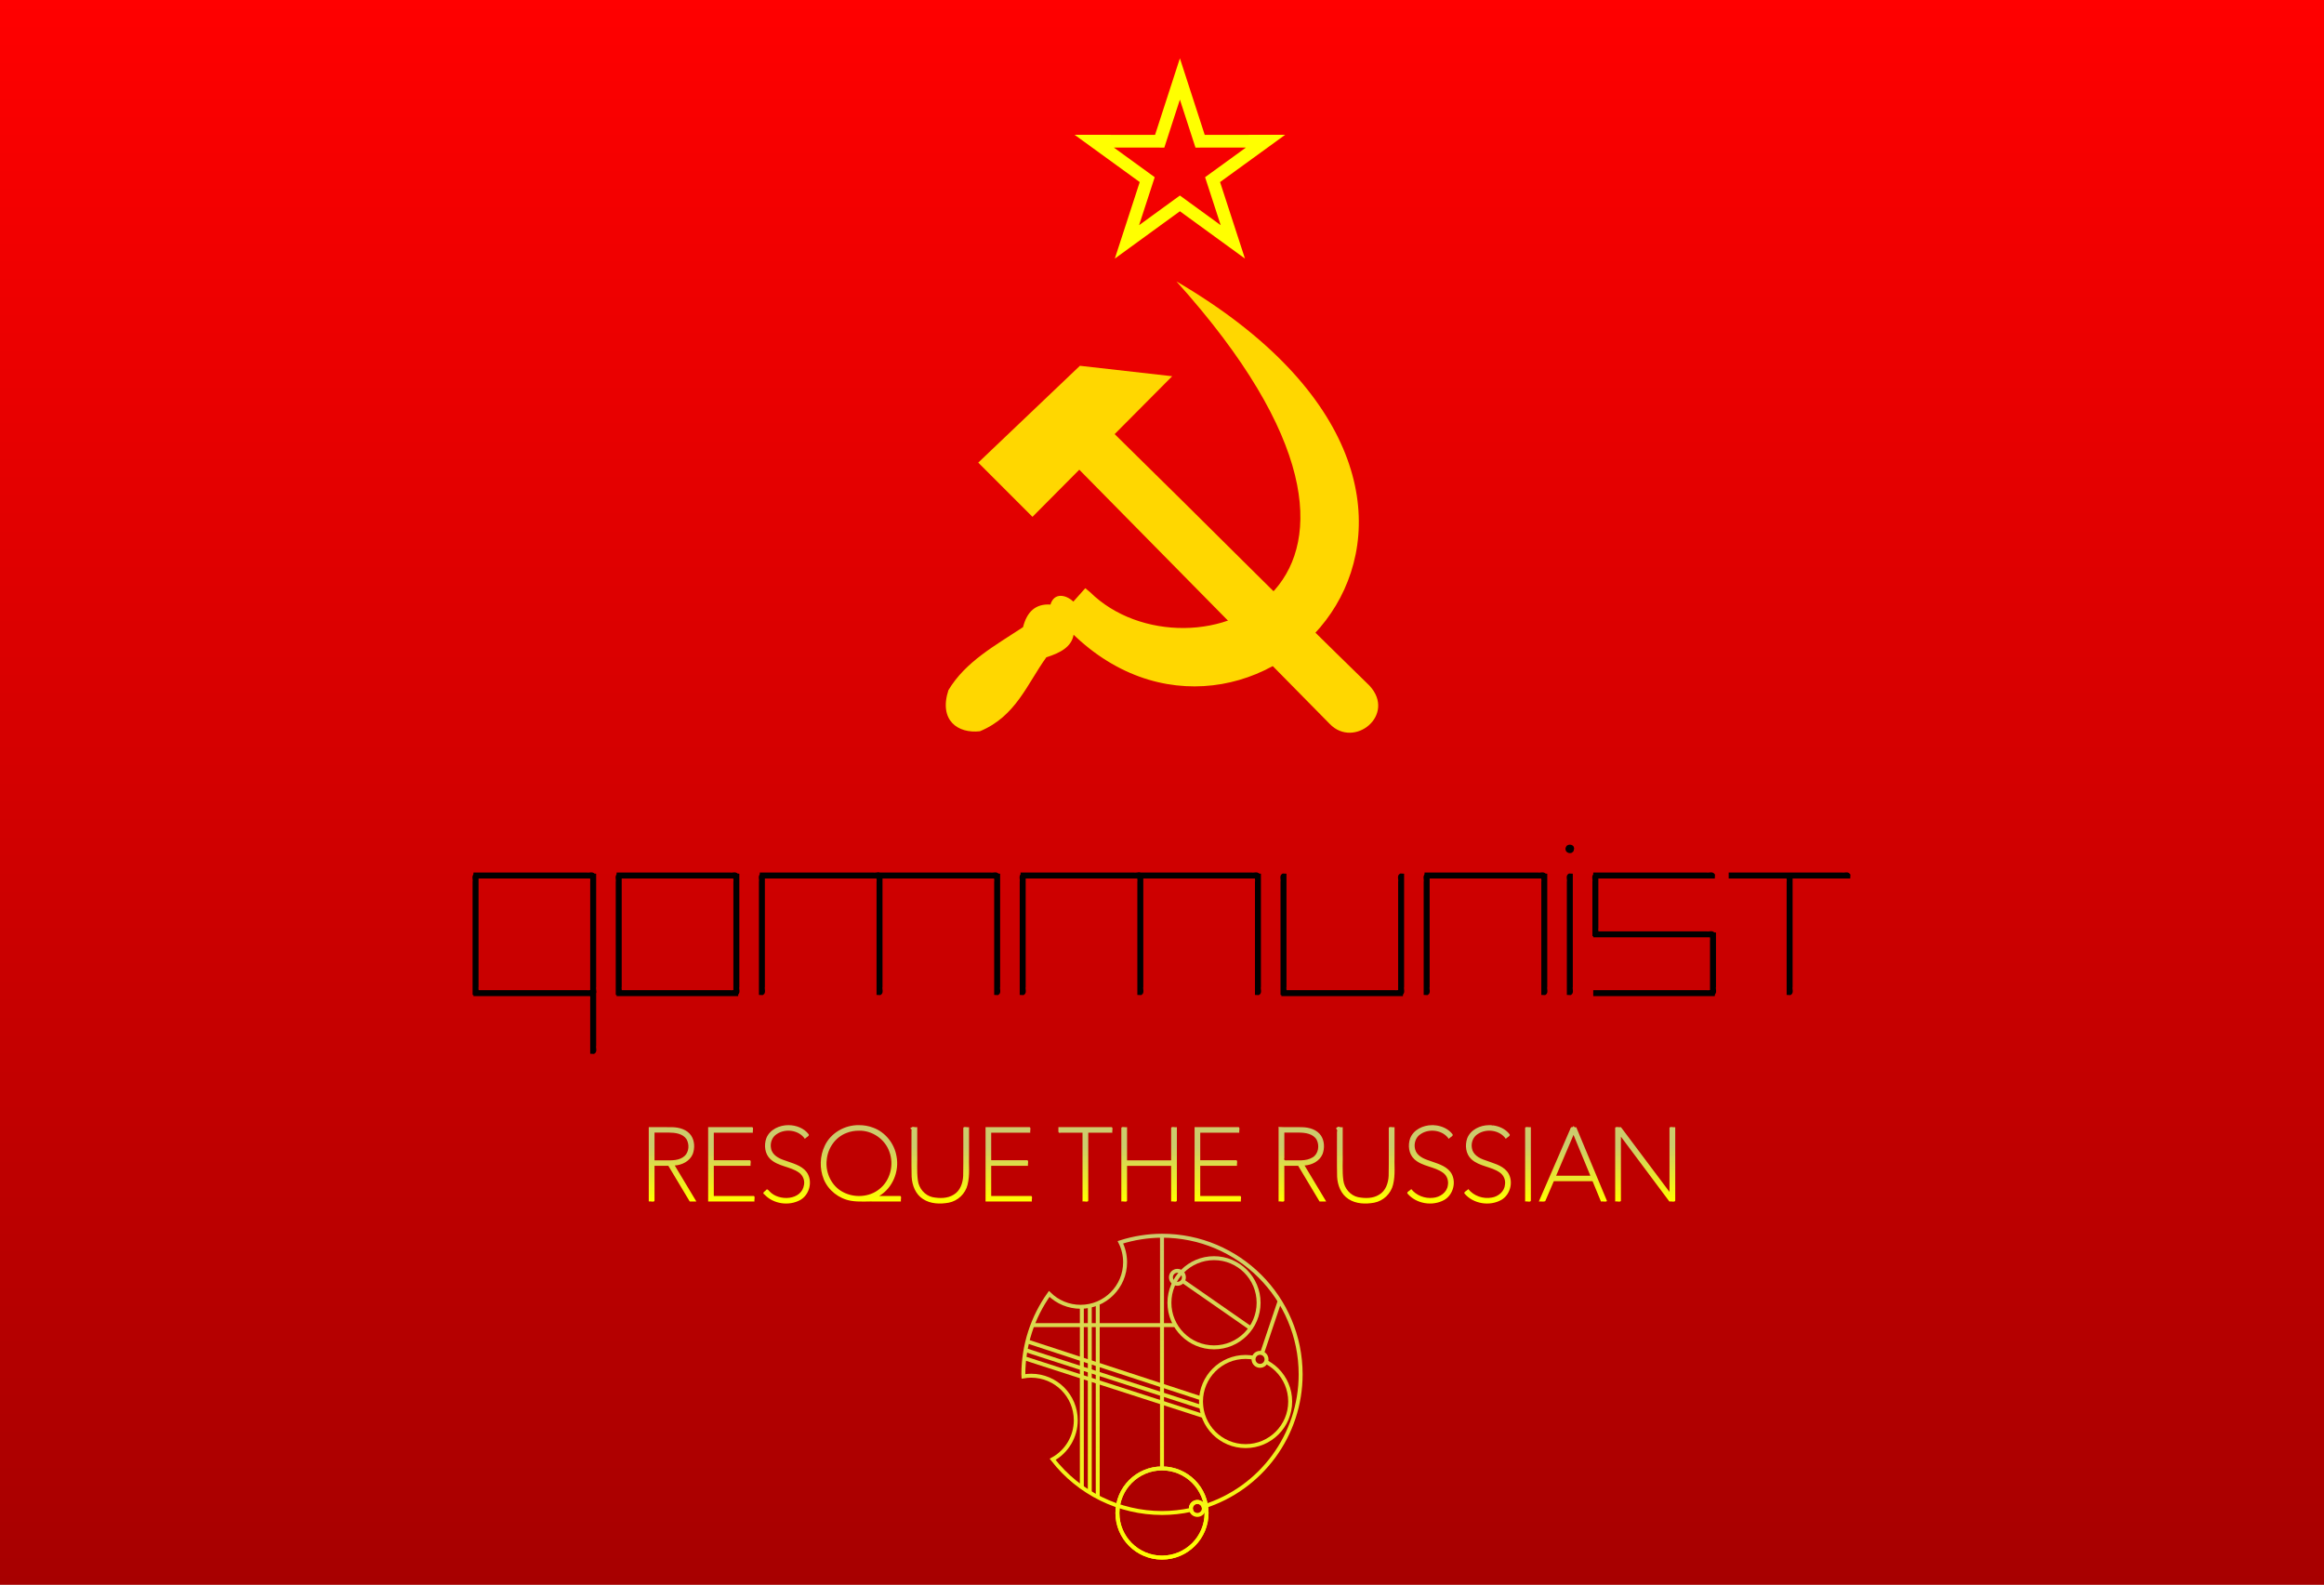
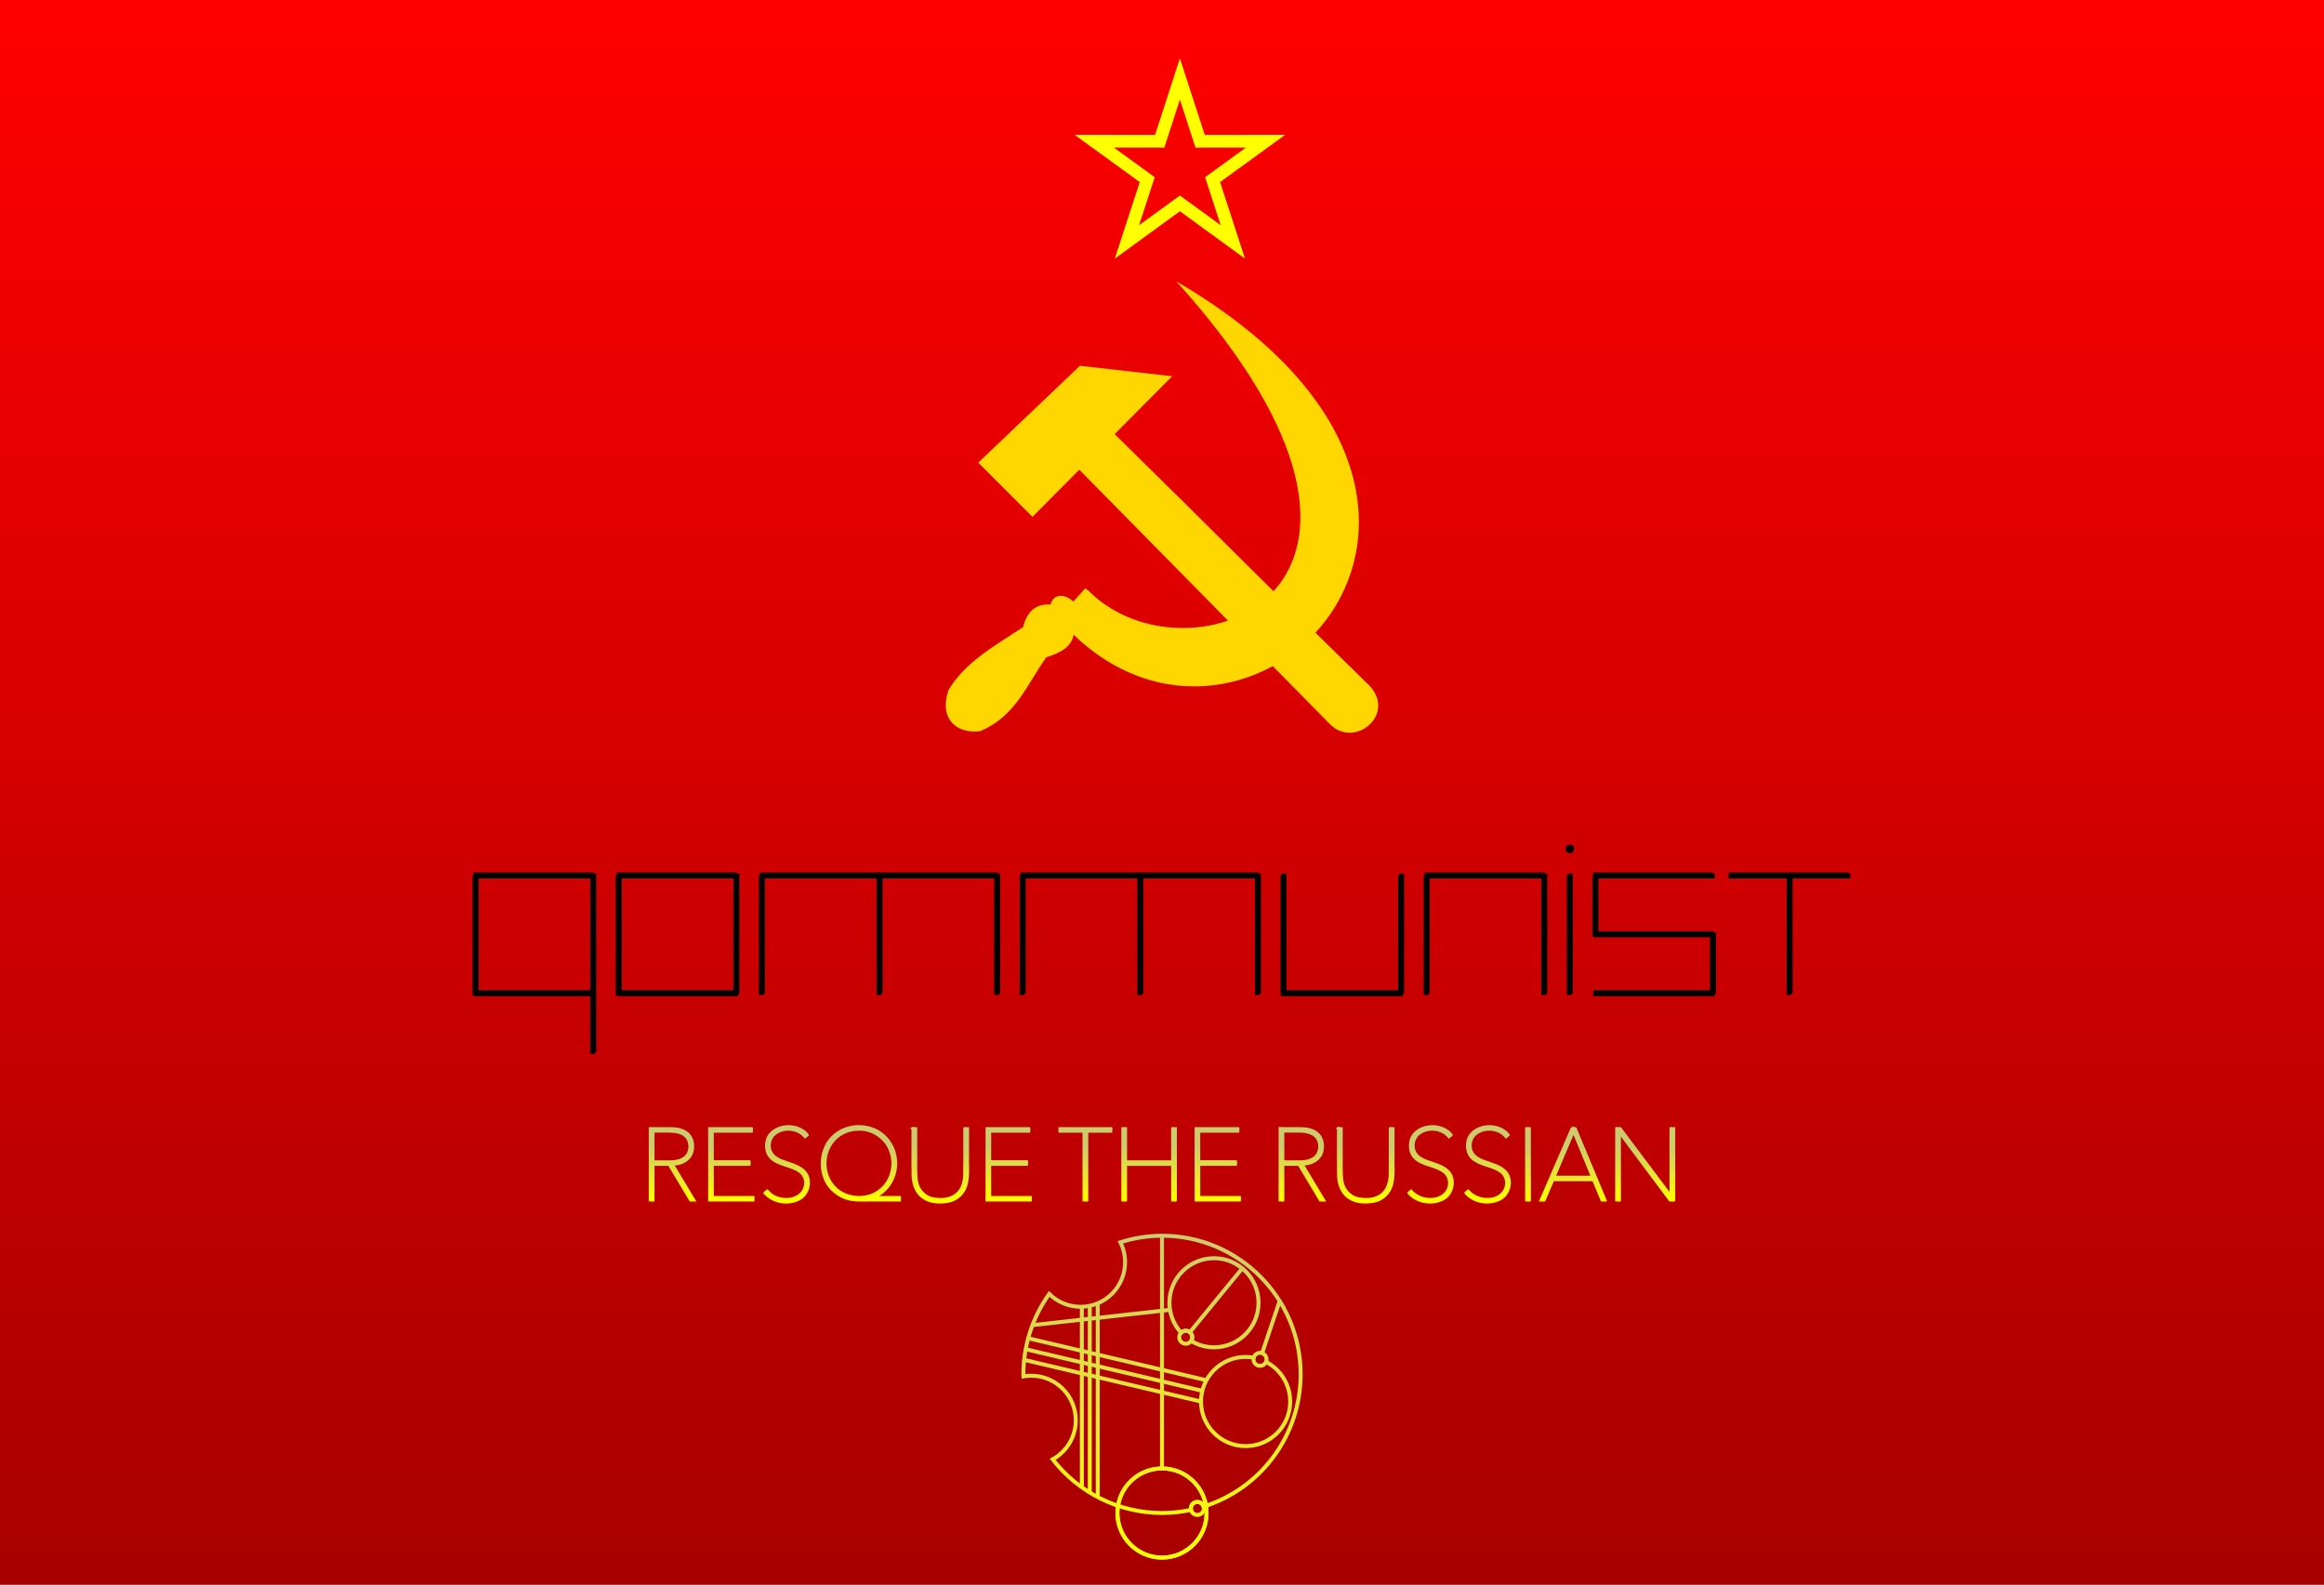
<svg xmlns="http://www.w3.org/2000/svg" xmlns:xlink="http://www.w3.org/1999/xlink" width="1664.188mm" height="1134.831mm" viewBox="0 0 5896.728 4021.054" id="svg4264" version="1.1">
  <defs id="defs4266">
    <linearGradient id="linearGradient4326">
      <stop id="stop4328" offset="0" style="stop-color:#cccc6c;stop-opacity:1" />
      <stop id="stop4330" offset="1" style="stop-color:#ffff00;stop-opacity:1" />
    </linearGradient>
    <linearGradient id="linearGradient4850">
      <stop style="stop-color:#ff0000;stop-opacity:1;" offset="0" id="stop4852" />
      <stop style="stop-color:#a70000;stop-opacity:1" offset="1" id="stop4854" />
    </linearGradient>
    <linearGradient xlink:href="#linearGradient4850" id="linearGradient4856" x1="1685.086" y1="-1595.649" x2="1685.086" y2="2425.405" gradientUnits="userSpaceOnUse" />
    <linearGradient xlink:href="#linearGradient4326" id="linearGradient4913" x1="1594.461" y1="1312.436" x2="1594.461" y2="1450.889" gradientUnits="userSpaceOnUse" />
-     <linearGradient xlink:href="#linearGradient4326" id="linearGradient5089" x1="300.905" y1="17.604" x2="298.826" y2="837.896" gradientUnits="userSpaceOnUse" />
+     <linearGradient xlink:href="#linearGradient4326" id="linearGradient4627" x1="300.905" y1="17.604" x2="300.905" y2="834.303" gradientUnits="userSpaceOnUse" />
+     <linearGradient xlink:href="#linearGradient4326" id="linearGradient4634" gradientUnits="userSpaceOnUse" x1="300.905" y1="17.604" x2="300.905" y2="834.303" />
+     <linearGradient xlink:href="#linearGradient4326" id="linearGradient4645" gradientUnits="userSpaceOnUse" x1="300.905" y1="17.604" x2="300.905" y2="834.303" gradientTransform="translate(2647.459,3117.733)" />
  </defs>
  <g id="layer1" transform="translate(1263.278,1595.649)">
    <rect style="fill:url(#linearGradient4856);fill-opacity:1;stroke:none;stroke-width:5;stroke-linecap:square;stroke-linejoin:miter;stroke-miterlimit:4;stroke-dasharray:none;stroke-dashoffset:0;stroke-opacity:1" id="rect4810" width="5896.728" height="4021.054" x="-1263.278" y="-1595.649" />
    <g id="g4804" transform="matrix(7.590364,0,0,7.590364,212.4181,-1719.927)">
      <path id="path4794" d="m 166.577,138.645 -33.986,32.37 18.126,18.126 15.651,-15.756 c 30.522,30.98 54.246,55.066 83.72,84.978 8.159,8.46 22.368,-3.044 13.268,-12.812 -31.14,-30.347 -52.722,-52.25 -85.165,-84.067 l 19.235,-19.348 z" style="fill:#ffd700;fill-opacity:1;fill-rule:evenodd;stroke:none" />
      <path id="path4796" d="m 165.43,229.454 c 60.803,56.406 159.333,-45.304 33.413,-119.013 93.707,104.11 3.745,136.026 -28.829,103.909 l -1.64,-1.355 c -1.33,1.493 -2.663,2.984 -3.991,4.478 -2.524,-2.382 -6.444,-3.082 -7.65,0.991 -4.96,-0.343 -7.87,2.405 -9.167,7.553 -9.224,6.11 -19.21,11.472 -24.949,21.068 -3.28,10.15 3.208,14.564 10.547,13.724 12.031,-4.998 15.75,-15.801 22.188,-24.714 4.552,-1.449 8.407,-3.397 9.114,-7.54" style="fill:#ffd700;fill-opacity:1;fill-rule:evenodd;stroke:none" />
    </g>
    <g id="g4613" style="fill:#ffffff;stroke:#000000" transform="matrix(1.080144,0,0,1.080144,-135.05,85.94499)">
      <path style="fill:#ffffff;fill-rule:evenodd;stroke:#000000;stroke-width:10;stroke-linecap:square;stroke-linejoin:miter;stroke-miterlimit:4;stroke-dasharray:none;stroke-opacity:1" d="m 72.6,501.736 c 92.104,0 184.208,0 276.313,0 1.303,-7.636 -10.15,-2.516 -15,-4 -87.104,0 -174.208,0 -261.313,0 0,1.333 0,2.667 0,4 z" id="path4312" />
      <path style="fill:#ffffff;fill-rule:evenodd;stroke:#000000;stroke-width:10;stroke-linecap:square;stroke-linejoin:miter;stroke-miterlimit:4;stroke-dasharray:none;stroke-opacity:1" d="m 70.6,776.049 c 7.636,1.303 2.516,-10.15 4,-15 0,-87.104 0,-174.208 0,-261.312 -7.636,-1.303 -2.516,10.15 -4,15 0,87.104 0,174.208 0,261.312 z" id="path4302" />
      <path style="fill:#ffffff;fill-rule:evenodd;stroke:#000000;stroke-width:10;stroke-linecap:square;stroke-linejoin:miter;stroke-miterlimit:4;stroke-dasharray:none;stroke-opacity:1" d="m 72.6,778.049 c 92.104,0 184.208,0 276.313,0 1.303,-7.636 -10.15,-2.516 -15,-4 -87.104,0 -174.208,0 -261.313,0 0,1.333 0,2.667 0,4 z" id="path4314" />
      <path style="fill:#ffffff;fill-rule:evenodd;stroke:#000000;stroke-width:10;stroke-linecap:square;stroke-linejoin:miter;stroke-miterlimit:4;stroke-dasharray:none;stroke-opacity:1" d="m 346.912,914.205 c 7.636,1.303 2.516,-10.15 4,-15 0,-41.052 0,-82.104 0,-123.156 -7.636,-1.303 -2.516,10.15 -4,15 0,41.052 0,82.104 0,123.156 z" id="path4318" />
      <path style="fill:#ffffff;fill-rule:evenodd;stroke:#000000;stroke-width:10;stroke-linecap:square;stroke-linejoin:miter;stroke-miterlimit:4;stroke-dasharray:none;stroke-opacity:1" d="m 346.912,776.049 c 7.636,1.303 2.516,-10.15 4,-15 0,-87.104 0,-174.208 0,-261.312 -7.636,-1.303 -2.516,10.15 -4,15 0,87.104 0,174.208 0,261.312 z" id="path4322" />
      <path style="fill:#ffffff;fill-rule:evenodd;stroke:#000000;stroke-width:10;stroke-linecap:square;stroke-linejoin:miter;stroke-miterlimit:4;stroke-dasharray:none;stroke-opacity:1" d="m 408.912,501.736 c 92.105,0 184.21,0 276.314,0 1.303,-7.636 -10.15,-2.516 -15,-4 -87.105,0 -174.21,0 -261.314,0 0,1.333 0,2.667 0,4 z" id="path4324" />
      <path style="fill:#ffffff;fill-rule:evenodd;stroke:#000000;stroke-width:10;stroke-linecap:square;stroke-linejoin:miter;stroke-miterlimit:4;stroke-dasharray:none;stroke-opacity:1" d="m 406.912,776.049 c 7.636,1.303 2.516,-10.15 4,-15 0,-87.104 0,-174.208 0,-261.312 -7.636,-1.303 -2.516,10.15 -4,15 0,87.104 0,174.208 0,261.312 z" id="path4326" />
      <path style="fill:#ffffff;fill-rule:evenodd;stroke:#000000;stroke-width:10;stroke-linecap:square;stroke-linejoin:miter;stroke-miterlimit:4;stroke-dasharray:none;stroke-opacity:1" d="m 408.912,778.049 c 92.105,0 184.21,0 276.314,0 1.303,-7.636 -10.15,-2.516 -15,-4 -87.105,0 -174.21,0 -261.314,0 0,1.333 0,2.667 0,4 z" id="path4328" />
      <path style="fill:#ffffff;fill-rule:evenodd;stroke:#000000;stroke-width:10;stroke-linecap:square;stroke-linejoin:miter;stroke-miterlimit:4;stroke-dasharray:none;stroke-opacity:1" d="m 683.227,776.049 c 7.636,1.303 2.516,-10.15 4,-15 0,-87.104 0,-174.208 0,-261.312 -7.636,-1.303 -2.516,10.15 -4,15 0,87.104 0,174.208 0,261.312 z" id="path4330" />
      <path style="fill:#ffffff;fill-rule:evenodd;stroke:#000000;stroke-width:10;stroke-linecap:square;stroke-linejoin:miter;stroke-miterlimit:4;stroke-dasharray:none;stroke-opacity:1" d="m 745.227,501.736 c 92.104,0 184.208,0 276.313,0 1.303,-7.636 -10.15,-2.516 -15,-4 -87.104,0 -174.208,0 -261.313,0 0,1.333 0,2.667 0,4 z" id="path4332" />
      <path style="fill:#ffffff;fill-rule:evenodd;stroke:#000000;stroke-width:10;stroke-linecap:square;stroke-linejoin:miter;stroke-miterlimit:4;stroke-dasharray:none;stroke-opacity:1" d="m 743.227,776.049 c 7.636,1.303 2.516,-10.15 4,-15 0,-87.104 0,-174.208 0,-261.312 -7.636,-1.303 -2.516,10.15 -4,15 0,87.104 0,174.208 0,261.312 z" id="path4334" />
      <path style="fill:#ffffff;fill-rule:evenodd;stroke:#000000;stroke-width:10;stroke-linecap:square;stroke-linejoin:miter;stroke-miterlimit:4;stroke-dasharray:none;stroke-opacity:1" d="m 1019.539,776.049 c 7.636,1.303 2.516,-10.15 4,-15 0,-87.104 0,-174.208 0,-261.312 -7.636,-1.303 -2.516,10.15 -4,15 0,87.104 0,174.208 0,261.312 z" id="path4338" />
      <path style="fill:#ffffff;fill-rule:evenodd;stroke:#000000;stroke-width:10;stroke-linecap:square;stroke-linejoin:miter;stroke-miterlimit:4;stroke-dasharray:none;stroke-opacity:1" d="m 1021.539,501.736 c 92.104,0 184.208,0 276.312,0 1.303,-7.636 -10.15,-2.516 -15,-4 -87.104,0 -174.208,0 -261.312,0 0,1.333 0,2.667 0,4 z" id="path4340" />
      <path style="fill:#ffffff;fill-rule:evenodd;stroke:#000000;stroke-width:10;stroke-linecap:square;stroke-linejoin:miter;stroke-miterlimit:4;stroke-dasharray:none;stroke-opacity:1" d="m 1295.852,776.049 c 7.636,1.303 2.516,-10.15 4,-15 0,-87.104 0,-174.208 0,-261.312 -7.636,-1.303 -2.516,10.15 -4,15 0,87.104 0,174.208 0,261.312 z" id="path4342" />
      <path style="fill:#ffffff;fill-rule:evenodd;stroke:#000000;stroke-width:10;stroke-linecap:square;stroke-linejoin:miter;stroke-miterlimit:4;stroke-dasharray:none;stroke-opacity:1" d="m 1357.852,501.736 c 92.104,0 184.208,0 276.312,0 1.303,-7.636 -10.15,-2.516 -15,-4 -87.104,0 -174.208,0 -261.312,0 0,1.333 0,2.667 0,4 z" id="path4384" />
      <path style="fill:#ffffff;fill-rule:evenodd;stroke:#000000;stroke-width:10;stroke-linecap:square;stroke-linejoin:miter;stroke-miterlimit:4;stroke-dasharray:none;stroke-opacity:1" d="m 1355.852,776.049 c 7.636,1.303 2.516,-10.15 4,-15 0,-87.104 0,-174.208 0,-261.312 -7.636,-1.303 -2.516,10.15 -4,15 0,87.104 0,174.208 0,261.312 z" id="path4386" />
      <path style="fill:#ffffff;fill-rule:evenodd;stroke:#000000;stroke-width:10;stroke-linecap:square;stroke-linejoin:miter;stroke-miterlimit:4;stroke-dasharray:none;stroke-opacity:1" d="m 1632.164,776.049 c 7.636,1.303 2.516,-10.15 4,-15 0,-87.104 0,-174.208 0,-261.312 -7.636,-1.303 -2.516,10.15 -4,15 0,87.104 0,174.208 0,261.312 z" id="path4388" />
      <path style="fill:#ffffff;fill-rule:evenodd;stroke:#000000;stroke-width:10;stroke-linecap:square;stroke-linejoin:miter;stroke-miterlimit:4;stroke-dasharray:none;stroke-opacity:1" d="m 1634.164,501.736 c 92.105,0 184.21,0 276.314,0 1.303,-7.636 -10.15,-2.516 -15,-4 -87.105,0 -174.21,0 -261.314,0 0,1.333 0,2.667 0,4 z" id="path4390" />
      <path style="fill:#ffffff;fill-rule:evenodd;stroke:#000000;stroke-width:10;stroke-linecap:square;stroke-linejoin:miter;stroke-miterlimit:4;stroke-dasharray:none;stroke-opacity:1" d="m 1908.478,776.049 c 7.636,1.303 2.516,-10.15 4,-15 0,-87.104 0,-174.208 0,-261.312 -7.636,-1.303 -2.516,10.15 -4,15 0,87.104 0,174.208 0,261.312 z" id="path4392" />
      <path style="fill:#ffffff;fill-rule:evenodd;stroke:#000000;stroke-width:10;stroke-linecap:square;stroke-linejoin:miter;stroke-miterlimit:4;stroke-dasharray:none;stroke-opacity:1" d="m 1968.478,776.049 c 7.636,1.303 2.516,-10.15 4,-15 0,-87.104 0,-174.208 0,-261.312 -7.636,-1.303 -2.516,10.15 -4,15 0,87.104 0,174.208 0,261.312 z" id="path4398" />
      <path style="fill:#ffffff;fill-rule:evenodd;stroke:#000000;stroke-width:10;stroke-linecap:square;stroke-linejoin:miter;stroke-miterlimit:4;stroke-dasharray:none;stroke-opacity:1" d="m 1970.478,778.049 c 92.104,0 184.208,0 276.312,0 1.303,-7.636 -10.15,-2.516 -15,-4 -87.104,0 -174.208,0 -261.312,0 0,1.333 0,2.667 0,4 z" id="path4400" />
      <path style="fill:#ffffff;fill-rule:evenodd;stroke:#000000;stroke-width:10;stroke-linecap:square;stroke-linejoin:miter;stroke-miterlimit:4;stroke-dasharray:none;stroke-opacity:1" d="m 2244.791,776.049 c 7.636,1.303 2.516,-10.15 4,-15 0,-87.104 0,-174.208 0,-261.312 -7.636,-1.303 -2.516,10.15 -4,15 0,87.104 0,174.208 0,261.312 z" id="path4402" />
      <path style="fill:#ffffff;fill-rule:evenodd;stroke:#000000;stroke-width:10;stroke-linecap:square;stroke-linejoin:miter;stroke-miterlimit:4;stroke-dasharray:none;stroke-opacity:1" d="m 2306.791,501.736 c 92.104,0 184.208,0 276.312,0 1.303,-7.636 -10.15,-2.516 -15,-4 -87.104,0 -174.208,0 -261.312,0 0,1.333 0,2.667 0,4 z" id="path4406" />
      <path style="fill:#ffffff;fill-rule:evenodd;stroke:#000000;stroke-width:10;stroke-linecap:square;stroke-linejoin:miter;stroke-miterlimit:4;stroke-dasharray:none;stroke-opacity:1" d="m 2304.791,776.049 c 7.636,1.303 2.516,-10.15 4,-15 0,-87.104 0,-174.208 0,-261.312 -7.636,-1.303 -2.516,10.15 -4,15 0,87.104 0,174.208 0,261.312 z" id="path4408" />
      <path style="fill:#ffffff;fill-rule:evenodd;stroke:#000000;stroke-width:10;stroke-linecap:square;stroke-linejoin:miter;stroke-miterlimit:4;stroke-dasharray:none;stroke-opacity:1" d="m 2581.104,776.049 c 7.636,1.303 2.516,-10.15 4,-15 0,-87.104 0,-174.208 0,-261.312 -7.636,-1.303 -2.516,10.15 -4,15 0,87.104 0,174.208 0,261.312 z" id="path4410" />
      <path style="fill:#ffffff;fill-rule:evenodd;stroke:#000000;stroke-width:10;stroke-linecap:square;stroke-linejoin:miter;stroke-miterlimit:4;stroke-dasharray:none;stroke-opacity:1" d="m 2641.104,776.049 c 7.636,1.303 2.516,-10.15 4,-15 0,-87.104 0,-174.208 0,-261.312 -7.636,-1.303 -2.516,10.15 -4,15 0,87.104 0,174.208 0,261.312 z" id="path4420" />
      <path style="fill:#ffffff;fill-opacity:1;stroke:#000000;stroke-width:10;stroke-linecap:square;stroke-linejoin:miter;stroke-miterlimit:4;stroke-dasharray:none;stroke-dashoffset:0;stroke-opacity:1" d="m 2638.604,434.736 c -4.334,7.751 9.013,10.135 9,4 3.677,-7.314 -8.127,-8.045 -9,-4 z" id="rect4424" />
      <path style="fill:#ffffff;fill-rule:evenodd;stroke:#000000;stroke-width:10;stroke-linecap:square;stroke-linejoin:miter;stroke-miterlimit:4;stroke-dasharray:none;stroke-opacity:1" d="m 2703.104,501.736 c 92.104,0 184.208,0 276.312,0 1.303,-7.636 -10.15,-2.516 -15,-4 -87.104,0 -174.208,0 -261.312,0 0,1.333 0,2.667 0,4 z" id="path4428" />
      <path style="fill:#ffffff;fill-rule:evenodd;stroke:#000000;stroke-width:10;stroke-linecap:square;stroke-linejoin:miter;stroke-miterlimit:4;stroke-dasharray:none;stroke-opacity:1" d="m 2703.104,778.049 c 92.104,0 184.208,0 276.312,0 1.303,-7.636 -10.15,-2.516 -15,-4 -87.104,0 -174.208,0 -261.312,0 0,1.333 0,2.667 0,4 z" id="path4432" />
      <path style="fill:#ffffff;fill-rule:evenodd;stroke:#000000;stroke-width:10;stroke-linecap:square;stroke-linejoin:miter;stroke-miterlimit:4;stroke-dasharray:none;stroke-opacity:1" d="m 2701.104,637.893 c 7.636,1.303 2.516,-10.15 4,-15 0,-41.052 0,-82.104 0,-123.156 -7.636,-1.303 -2.516,10.15 -4,15 0,41.052 0,82.104 0,123.156 z" id="path4438" />
      <path style="fill:#ffffff;fill-rule:evenodd;stroke:#000000;stroke-width:10;stroke-linecap:square;stroke-linejoin:miter;stroke-miterlimit:4;stroke-dasharray:none;stroke-opacity:1" d="m 2977.416,776.049 c 7.636,1.303 2.516,-10.15 4,-15 0,-41.052 0,-82.104 0,-123.156 -7.636,-1.303 -2.516,10.15 -4,15 0,41.052 0,82.104 0,123.156 z" id="path4440" />
      <path style="fill:#ffffff;fill-rule:evenodd;stroke:#000000;stroke-width:10;stroke-linecap:square;stroke-linejoin:miter;stroke-miterlimit:4;stroke-dasharray:none;stroke-opacity:1" d="m 2703.104,639.893 c 92.104,0 184.208,0 276.312,0 1.303,-7.636 -10.15,-2.516 -15,-4 -87.104,0 -174.208,0 -261.312,0 0,1.333 0,2.667 0,4 z" id="path4442" />
      <path style="fill:#ffffff;fill-rule:evenodd;stroke:#000000;stroke-width:10;stroke-linecap:square;stroke-linejoin:miter;stroke-miterlimit:4;stroke-dasharray:none;stroke-opacity:1" d="m 3157.416,776.049 c 7.636,1.303 2.516,-10.15 4,-15 0,-87.104 0,-174.208 0,-261.312 -7.636,-1.303 -2.516,10.15 -4,15 0,87.104 0,174.208 0,261.312 z" id="path4464" />
      <path style="fill:#ffffff;fill-rule:evenodd;stroke:#000000;stroke-width:10;stroke-linecap:square;stroke-linejoin:miter;stroke-miterlimit:4;stroke-dasharray:none;stroke-opacity:1" d="m 3021.26,501.736 c 92.104,0 184.208,0 276.312,0 1.303,-7.636 -10.15,-2.516 -15,-4 -87.104,0 -174.208,0 -261.312,0 0,1.333 0,2.667 0,4 z" id="path4510" />
    </g>
    <path style="color:#000000;font-style:normal;font-variant:normal;font-weight:300;font-stretch:normal;font-size:253.785px;line-height:50%;font-family:'Avenir Next';-inkscape-font-specification:'Avenir Next, Light';text-indent:0;text-align:start;text-decoration:none;text-decoration-line:none;text-decoration-style:solid;text-decoration-color:#000000;letter-spacing:0px;word-spacing:0px;text-transform:none;direction:ltr;block-progression:tb;writing-mode:lr-tb;baseline-shift:baseline;text-anchor:start;white-space:normal;clip-rule:nonzero;display:inline;overflow:visible;visibility:visible;opacity:1;isolation:auto;mix-blend-mode:normal;color-interpolation:sRGB;color-interpolation-filters:linearRGB;solid-color:#000000;solid-opacity:1;fill:url(#linearGradient4913);fill-opacity:1;fill-rule:nonzero;stroke:none;stroke-width:5;stroke-linecap:butt;stroke-linejoin:miter;stroke-miterlimit:4;stroke-dasharray:none;stroke-dashoffset:0;stroke-opacity:1;color-rendering:auto;image-rendering:auto;shape-rendering:auto;text-rendering:auto;enable-background:accumulate" d="m 916.184,1259.133 c -35.59,-0.685 -71.389,19.465 -86.703,52.066 -12.788,26.297 -13.557,58.225 -2.623,85.289 11.691,28.293 38.444,49.166 68.471,54.505 21.901,3.774 44.276,1.099 66.371,1.905 20.343,0 40.686,0 61.029,0 -1.379,-4.647 3.469,-15.519 -4,-14.076 -17.038,0 -34.077,0 -51.115,0 33.945,-20.1 51.38,-62.591 43.834,-100.961 -5.458,-32.1 -28.191,-60.834 -58.928,-72.172 -11.622,-4.599 -24.838,-6.683 -36.336,-6.557 z m -178.486,0 c -22.759,-0.264 -47.728,10.853 -56.536,33.06 -6.405,17.697 -3.993,39.958 10.317,53.245 20.046,18.694 50.09,18.422 72,33.74 9.866,6.733 15.335,18.825 13.41,30.688 -5.451,40.416 -63.761,43.148 -87.449,17.424 -3.382,-3.679 -6.432,-8.209 -10.181,-2.055 -4.045,3.12 -8.889,6.228 -2.814,9.912 22.553,24.245 62.2,29.82 90.93,13.873 24.087,-13.658 32.422,-49.242 15.529,-71.543 -13.37,-16.947 -35.831,-21.631 -54.969,-28.873 -14.843,-4.742 -31.888,-13.404 -34.812,-30.348 -2.937,-13.852 2.574,-29.277 14.939,-36.725 21.998,-14.503 55.779,-10.009 70.965,12.459 2.624,-4.058 13.093,-7.477 9.252,-12.064 -11.818,-15.218 -31.784,-22.732 -50.582,-22.794 z m 1632.305,0.014 c -22.425,0.145 -46.756,11.457 -55.236,33.381 -6.252,17.703 -3.752,39.859 10.59,53.051 20.488,19.003 51.376,18.198 73.361,34.775 9.764,7.202 13.956,19.892 11.623,31.635 -2.401,18.204 -20.279,30.201 -37.477,31.537 -20.702,2.407 -42.352,-5.801 -55.42,-22.229 -2.334,3.79 -12.104,7.154 -9.664,11.221 22.099,26.36 63.487,33.065 93.32,16.502 24.08,-13.66 32.415,-49.231 15.529,-71.533 -13.107,-16.649 -35.024,-21.437 -53.892,-28.497 -14.606,-4.754 -31.355,-12.431 -35.474,-28.779 -3.756,-14.321 1.521,-30.881 14.523,-38.678 21.876,-14.512 55.883,-9.974 70.967,12.461 2.624,-4.057 13.084,-7.474 9.253,-12.062 -10.167,-13.171 -26.463,-20.431 -42.7,-22.362 -0.202,0.808 -4.067,-0.963 -7.824,-0.432 -0.489,-0.072 -0.989,0.032 -1.48,0.01 z m 144.736,0 c -22.425,0.144 -46.754,11.459 -55.236,33.381 -6.252,17.703 -3.752,39.861 10.592,53.051 20.054,18.536 49.916,18.304 71.85,33.6 9.866,6.733 15.335,18.825 13.41,30.688 -1.237,17.452 -16.877,30.403 -33.412,33.018 -21.912,4.11 -45.778,-3.999 -59.76,-21.586 -2.334,3.789 -12.102,7.155 -9.664,11.221 22.302,26.611 64.377,33.225 94.171,15.982 23.845,-14.179 31.55,-50.127 13.907,-72.012 -14.1,-16.703 -36.776,-21.107 -56.227,-28.623 -14.536,-4.673 -30.733,-14.014 -32.953,-30.629 -2.561,-13.589 3.095,-28.439 15.111,-35.705 22.171,-14.55 55.806,-9.938 70.967,12.461 2.624,-4.059 13.093,-7.477 9.252,-12.064 -10.169,-13.171 -26.463,-20.432 -42.702,-22.36 -1.189,2.117 -1.631,-1.386 -6.072,-0.41 -1.081,-0.016 -2.154,-0.034 -3.234,-0.012 z m 213.094,5.062 c -7.132,-2.182 -6.771,7.053 -9.687,11.297 -25.639,59.127 -51.276,118.256 -76.917,177.383 5.223,-0.629 12.13,1.297 16.306,-0.919 7.229,-16.866 14.457,-33.732 21.686,-50.598 32.777,0 65.555,0 98.332,0 7.106,17.172 14.211,34.346 21.318,51.518 4.446,-1.002 15.167,2.179 15.078,-1.846 -25.949,-62.278 -51.9,-124.555 -77.848,-186.834 -6.636,3.028 -6.108,-7.694 -8.27,0 z m -598.09,0.482 c -7.591,4.081 2.497,3.486 -0.699,11.529 0.271,37.947 -0.524,75.921 0.361,113.852 1.176,21.724 9.857,44.573 28.939,56.627 18.998,12.499 43.376,13.067 65.097,9.195 23.195,-4.351 42.632,-22.964 48.003,-45.947 6.177,-24.793 2.724,-50.188 3.635,-75.564 0,-23.389 0,-46.777 0,-70.166 -4.76,1.434 -15.943,-3.555 -14.582,4 -0.227,39.759 0.441,79.681 -0.311,119.348 -0.777,18.101 -7.315,38.077 -23.877,47.857 -15.785,10.082 -35.968,9.824 -53.748,6.432 -19.756,-4.322 -34.856,-22.428 -37.295,-42.394 -3.296,-23.722 -0.948,-48.112 -1.654,-72.1 0,-21.046 0,-42.093 0,-63.139 -6.764,1.8 -11.075,-3.564 -13.869,0.471 z m -1079.387,-0.146 c -10.073,5.063 1.724,1.248 -0.891,9.672 0.27,38.614 -0.523,77.257 0.361,115.856 1.176,21.724 9.857,44.572 28.939,56.627 18.999,12.5 43.378,13.067 65.099,9.195 23.194,-4.353 42.63,-22.964 48.001,-45.947 6.178,-24.793 2.724,-50.188 3.635,-75.564 0,-23.389 0,-46.777 0,-70.166 -4.76,1.434 -15.943,-3.555 -14.582,4 -0.227,39.759 0.441,79.681 -0.311,119.348 -0.757,18.154 -7.338,38.085 -23.879,47.855 -15.784,10.081 -35.967,9.821 -53.746,6.43 -19.76,-4.322 -34.852,-22.436 -37.292,-42.403 -3.322,-23.692 -0.933,-48.083 -1.655,-72.091 0,-21.046 0,-42.093 0,-63.139 -5.928,1.221 -10.58,-2.268 -13.68,0.328 z m 930.539,1.664 c 0,62.227 0,124.453 0,186.68 4.76,-1.435 15.945,3.555 14.584,-4 0,-28.867 0,-57.734 0,-86.602 11.694,0 23.388,0 35.082,0 18.102,30.201 36.206,60.4 54.307,90.602 5.615,0 11.23,0 16.846,0 -18.291,-30.46 -36.585,-60.919 -54.877,-91.379 18.683,-1.173 38.077,-10.915 45.615,-28.881 5.528,-14.854 5.103,-32.904 -3.639,-46.461 -10.416,-15.963 -30.454,-21.521 -48.527,-21.842 -19.234,-0.565 -38.749,0.557 -57.809,-0.562 -3.007,-2.218 -1.036,0.981 -1.582,2.445 z m -1447.367,0 c 0,62.227 0,124.453 0,186.68 39.206,0 78.413,0 117.619,0 -1.379,-4.647 3.468,-15.519 -4,-14.076 -33.096,0 -66.193,0 -99.289,0 0,-25.509 0,-51.017 0,-76.525 31.131,0 62.262,0 93.393,0 -1.379,-4.647 3.468,-15.519 -4,-14.076 -29.798,0 -59.595,0 -89.393,0 0,-23.309 0,-46.617 0,-69.926 33.076,0 66.152,0 99.229,0 -1.379,-4.647 3.468,-15.519 -4,-14.076 -36.52,0 -73.039,0 -109.559,0 l 0,1 0,1 z m 703.857,0 c 0,62.227 0,124.453 0,186.68 39.206,0 78.413,0 117.619,0 -1.379,-4.647 3.469,-15.519 -4,-14.076 -33.096,0 -66.193,0 -99.289,0 0,-25.509 0,-51.017 0,-76.525 31.131,0 62.262,0 93.393,0 -1.379,-4.647 3.469,-15.519 -4,-14.076 -29.797,0 -59.595,0 -89.393,0 0,-23.309 0,-46.617 0,-69.926 33.076,0 66.152,0 99.229,0 -1.379,-4.647 3.468,-15.519 -4,-14.076 -36.52,0 -73.039,0 -109.559,0 l 0,1 0,1 z m 184.857,0 c 0.548,5.477 -2.751,14.801 6,12.076 18.388,0 36.776,0 55.164,0 1e-4,58.201 0,116.402 0,174.603 4.76,-1.434 15.943,3.555 14.582,-4 0,-56.868 0,-113.736 0,-170.603 20.387,0 40.775,0 61.162,0 -1.379,-4.647 3.468,-15.519 -4,-14.076 -44.303,0 -88.606,0 -132.908,0 l 0,1 0,1 z m 159.635,0 c 0,62.227 0,124.453 0,186.68 4.76,-1.435 15.945,3.555 14.584,-4 0,-28.783 0,-57.565 0,-86.348 37.268,0 74.535,0 111.803,0 0,30.116 0,60.232 0,90.348 4.53,-1.33 14.812,3.09 14.582,-3 0,-61.893 0,-123.787 0,-185.68 -4.76,1.434 -15.943,-3.555 -14.582,4 0,26.752 0,53.504 0,80.256 -37.268,0 -74.535,0 -111.803,0 0,-28.085 0,-56.17 0,-84.256 -4.09,1.14 -13.898,-2.4 -14.584,2 z m 185.879,0 c 0,62.227 0,124.453 0,186.68 39.206,0 78.413,0 117.619,0 -1.379,-4.647 3.468,-15.519 -4,-14.076 -33.096,0 -66.193,0 -99.289,0 0,-25.509 0,-51.017 0,-76.525 31.131,0 62.262,0 93.393,0 -1.379,-4.647 3.469,-15.519 -4,-14.076 -29.797,0 -59.595,0 -89.393,0 0,-23.309 0,-46.617 0,-69.926 33.076,0 66.152,0 99.229,0 -1.379,-4.647 3.468,-15.519 -4,-14.076 -36.52,0 -73.039,0 -109.559,0 l 0,1 0,1 z m 838.68,0 c 0,62.227 0,124.453 0,186.68 4.531,-1.33 14.813,3.091 14.584,-3 0,-61.893 0,-123.787 0,-185.68 -4.09,1.14 -13.898,-2.4 -14.584,2 z m 228.506,0 c 0,62.227 0,124.453 0,186.68 4.76,-1.435 15.945,3.555 14.584,-4 0,-53.517 0,-107.034 0,-160.551 40.977,54.85 81.953,109.7 122.93,164.551 4.595,-1.031 13.565,2.315 14.875,-2 0,-62.227 0,-124.453 0,-186.68 -4.76,1.434 -15.943,-3.555 -14.582,4 0,53.444 0,106.888 0,160.332 -41.063,-54.777 -82.127,-109.554 -123.189,-164.332 -4.099,1.141 -13.925,-2.401 -14.617,2 z m -2452.1,0 c 0,62.226 0,124.452 0,186.678 4.76,-1.435 15.945,3.555 14.584,-4 0,-28.867 0,-57.734 0,-86.602 11.694,0 23.388,0 35.082,0 18.102,30.201 36.206,60.4 54.307,90.602 5.615,0 11.23,0 16.846,0 -18.291,-30.46 -36.585,-60.919 -54.877,-91.379 18.682,-1.174 38.073,-10.916 45.611,-28.881 5.525,-14.856 5.101,-32.903 -3.639,-46.463 -10.419,-15.96 -30.454,-21.52 -48.527,-21.84 -19.792,-0.281 -39.592,-0.03 -59.387,-0.115 l 0,1 0,1 z m 533.342,6.998 c 33.52,-0.838 65.93,21.426 77.01,53.103 12.478,32.866 2.733,73.569 -25.645,95.391 -25.392,20.485 -63.148,22.417 -91.711,7.322 -29.335,-15.086 -45.448,-49.58 -41.445,-81.858 2.652,-29.83 22.083,-57.805 50.49,-68.267 10.01,-3.971 20.557,-5.698 31.301,-5.691 z m -482.166,4.822 c 16,0.149 35.47,2.436 44.869,17.234 7.111,12.773 6.176,30.667 -4.33,41.385 -13.456,13.007 -33.551,11.946 -50.742,11.82 -8.796,0 -17.592,0 -26.389,0 0,-23.48 0,-46.96 0,-70.439 12.197,0 24.395,0 36.592,0 z m 1598.053,0 c 16.311,0.114 36.358,2.598 45.43,18.156 7.482,14.524 4.738,35.368 -9.855,44.518 -17.897,11.239 -39.842,6.813 -59.767,7.766 -5.452,-0.678 -15.259,3 -12.389,-6 0,-21.48 0,-42.96 0,-64.439 12.194,1e-4 24.388,0 36.582,0 z m 739.984,109.518 c -28.988,0 -57.977,0 -86.965,0 14.714,-34.551 29.428,-69.103 44.143,-103.654 14.274,34.551 28.548,69.103 42.822,103.654 z" id="text4846" />
-     <g transform="translate(1384.181,1522.084)" id="layer1-0">
-       <g id="g5055" style="stroke:url(#linearGradient5089);stroke-width:10;stroke-miterlimit:4;stroke-dasharray:none">
-         <path style="fill:none;fill-opacity:1;stroke:url(#linearGradient5089);stroke-width:10;stroke-linecap:butt;stroke-linejoin:miter;stroke-miterlimit:4;stroke-dasharray:none;stroke-dashoffset:0;stroke-opacity:1" d="M 300.904,17.604 A 351.782,351.782 0 0 0 195.305,34.244 113.136,113.136 0 0 1 207.269,84.787 113.136,113.136 0 0 1 94.132,197.924 a 113.136,113.136 0 0 1 -79.388,-32.666 351.782,351.782 0 0 0 -65.621,204.126 351.782,351.782 0 0 0 0.26,5.169 113.136,113.136 0 0 1 19.616,-1.732 113.136,113.136 0 0 1 113.137,113.135 113.136,113.136 0 0 1 -58.673,99.023 351.782,351.782 0 0 0 277.442,136.188 351.782,351.782 0 0 0 73.633,-7.967 16.488,16.488 0 0 1 -0.427,-3.635 16.488,16.488 0 0 1 16.487,-16.487 16.488,16.488 0 0 1 15.801,11.818 A 351.782,351.782 0 0 0 652.687,369.385 351.782,351.782 0 0 0 300.904,17.604 Z" id="path4136" />
-         <circle style="fill:none;fill-opacity:1;stroke:url(#linearGradient5089);stroke-width:10;stroke-linecap:butt;stroke-linejoin:miter;stroke-miterlimit:4;stroke-dasharray:none;stroke-dashoffset:0;stroke-opacity:1" id="circle4154" cx="300.905" cy="721.167" r="113.136" />
-         <path style="fill:#ff0000;fill-rule:evenodd;stroke:url(#linearGradient5089);stroke-width:10;stroke-linecap:butt;stroke-linejoin:miter;stroke-miterlimit:4;stroke-dasharray:none;stroke-opacity:1" d="m 300.905,608.031 0,-590.427" id="path4156" />
-         <circle style="fill:none;fill-opacity:1;stroke:url(#linearGradient5089);stroke-width:10;stroke-linecap:butt;stroke-linejoin:miter;stroke-miterlimit:4;stroke-dasharray:none;stroke-dashoffset:0;stroke-opacity:1" id="circle4158" cx="390.598" cy="709.566" r="16.488" />
-         <circle style="fill:none;fill-opacity:1;stroke:url(#linearGradient5089);stroke-width:10;stroke-linecap:butt;stroke-linejoin:miter;stroke-miterlimit:4;stroke-dasharray:none;stroke-dashoffset:0;stroke-opacity:1" id="circle4171" cx="512.999" cy="438.299" r="113.136" />
-         <circle r="16.488" cy="331.255" cx="549.625" id="circle4185" style="fill:#aa0000;fill-opacity:1;stroke:url(#linearGradient5089);stroke-width:10;stroke-linecap:butt;stroke-linejoin:miter;stroke-miterlimit:4;stroke-dasharray:none;stroke-dashoffset:0;stroke-opacity:1" />
-         <path style="fill:#ff0000;fill-rule:evenodd;stroke:url(#linearGradient5089);stroke-width:10;stroke-linecap:butt;stroke-linejoin:miter;stroke-miterlimit:4;stroke-dasharray:none;stroke-opacity:1" d="M 554.887,315.63 599.457,183.329" id="path4189" />
-         <circle style="fill:none;fill-opacity:1;stroke:url(#linearGradient5089);stroke-width:10;stroke-linecap:butt;stroke-linejoin:miter;stroke-miterlimit:4;stroke-dasharray:none;stroke-dashoffset:0;stroke-opacity:1" id="circle4191" cx="432.889" cy="187.724" r="113.136" />
-         <circle style="fill:none;fill-opacity:1;stroke:url(#linearGradient5089);stroke-width:10;stroke-linecap:butt;stroke-linejoin:miter;stroke-miterlimit:4;stroke-dasharray:none;stroke-dashoffset:0;stroke-opacity:1" id="circle4197" cx="340.001" cy="123.137" r="16.488" />
-         <path style="fill:#ff0000;fill-rule:evenodd;stroke:url(#linearGradient5089);stroke-width:10;stroke-linecap:butt;stroke-linejoin:miter;stroke-miterlimit:4;stroke-dasharray:none;stroke-opacity:1" d="M 353.538,132.55 525.778,252.311" id="path4199" />
-         <path style="fill:#ff0000;fill-rule:evenodd;stroke:url(#linearGradient5089);stroke-width:10;stroke-linecap:butt;stroke-linejoin:miter;stroke-miterlimit:4;stroke-dasharray:none;stroke-opacity:1" d="m 97.507,197.872 0,458.153" id="path4219" />
-         <path style="fill:#ff0000;fill-rule:evenodd;stroke:url(#linearGradient5089);stroke-width:10;stroke-linecap:butt;stroke-linejoin:miter;stroke-miterlimit:4;stroke-dasharray:none;stroke-opacity:1" d="m 137.845,189.137 0,491.677" id="path4221" />
-         <path style="fill:#ff0000;fill-rule:evenodd;stroke:url(#linearGradient5089);stroke-width:10;stroke-linecap:butt;stroke-linejoin:miter;stroke-miterlimit:4;stroke-dasharray:none;stroke-opacity:1" d="m 117.676,195.447 0,473.908" id="path4223" />
-         <path style="fill:#ff0000;fill-rule:evenodd;stroke:url(#linearGradient5089);stroke-width:10;stroke-linecap:butt;stroke-linejoin:miter;stroke-miterlimit:4;stroke-dasharray:none;stroke-opacity:1" d="m 335.003,244.451 -362.765,0" id="path4225" />
-         <path style="fill:#ff0000;fill-rule:evenodd;stroke:url(#linearGradient5089);stroke-width:10;stroke-linecap:butt;stroke-linejoin:miter;stroke-miterlimit:4;stroke-dasharray:none;stroke-opacity:1" d="M 406.02,475.111 -48.423,328.389" id="path4233" />
-         <path id="path4235" d="M 400.153,430.214 -40.717,285.927" style="fill:#ff0000;fill-rule:evenodd;stroke:url(#linearGradient5089);stroke-width:10;stroke-linecap:butt;stroke-linejoin:miter;stroke-miterlimit:4;stroke-dasharray:none;stroke-opacity:1" />
-         <path style="fill:#ff0000;fill-rule:evenodd;stroke:url(#linearGradient5089);stroke-width:10;stroke-linecap:butt;stroke-linejoin:miter;stroke-miterlimit:4;stroke-dasharray:none;stroke-opacity:1" d="M 403.709,453.108 -45.37,307.861" id="path4237" />
-         <circle r="113.136" cy="721.167" cx="300.905" id="circle4242" style="fill:none;fill-opacity:1;stroke:url(#linearGradient5089);stroke-width:10;stroke-linecap:butt;stroke-linejoin:miter;stroke-miterlimit:4;stroke-dasharray:none;stroke-dashoffset:0;stroke-opacity:1" />
+     <g transform="translate(1384.181,1522.084)" id="layer1-0" style="stroke:url(#linearGradient4627)">
+       <g id="g5055" style="stroke:url(#linearGradient4627);stroke-width:10;stroke-miterlimit:4;stroke-dasharray:none">
+         <path style="fill:none;fill-opacity:1;stroke:url(#linearGradient4627);stroke-width:10;stroke-linecap:butt;stroke-linejoin:miter;stroke-miterlimit:4;stroke-dasharray:none;stroke-dashoffset:0;stroke-opacity:1" d="M 300.904,17.604 A 351.782,351.782 0 0 0 195.305,34.244 113.136,113.136 0 0 1 207.269,84.787 113.136,113.136 0 0 1 94.132,197.924 a 113.136,113.136 0 0 1 -79.388,-32.666 351.782,351.782 0 0 0 -65.621,204.126 351.782,351.782 0 0 0 0.26,5.169 113.136,113.136 0 0 1 19.616,-1.732 113.136,113.136 0 0 1 113.137,113.135 113.136,113.136 0 0 1 -58.673,99.023 351.782,351.782 0 0 0 277.442,136.188 351.782,351.782 0 0 0 73.633,-7.967 16.488,16.488 0 0 1 -0.427,-3.635 16.488,16.488 0 0 1 16.487,-16.487 16.488,16.488 0 0 1 15.801,11.818 A 351.782,351.782 0 0 0 652.687,369.385 351.782,351.782 0 0 0 300.904,17.604 Z" id="path4136" />
+         <circle style="fill:none;fill-opacity:1;stroke:url(#linearGradient4627);stroke-width:10;stroke-linecap:butt;stroke-linejoin:miter;stroke-miterlimit:4;stroke-dasharray:none;stroke-dashoffset:0;stroke-opacity:1" id="circle4154" cx="300.905" cy="721.167" r="113.136" />
+         <path style="fill:#ff0000;fill-rule:evenodd;stroke:url(#linearGradient4627);stroke-width:10;stroke-linecap:butt;stroke-linejoin:miter;stroke-miterlimit:4;stroke-dasharray:none;stroke-opacity:1" d="m 300.905,608.031 0,-590.427" id="path4156" />
+         <circle style="fill:none;fill-opacity:1;stroke:url(#linearGradient4627);stroke-width:10;stroke-linecap:butt;stroke-linejoin:miter;stroke-miterlimit:4;stroke-dasharray:none;stroke-dashoffset:0;stroke-opacity:1" id="circle4158" cx="390.598" cy="709.566" r="16.488" />
+         <circle style="fill:none;fill-opacity:1;stroke:url(#linearGradient4627);stroke-width:10;stroke-linecap:butt;stroke-linejoin:miter;stroke-miterlimit:4;stroke-dasharray:none;stroke-dashoffset:0;stroke-opacity:1" id="circle4171" cx="512.999" cy="438.299" r="113.136" />
+         <circle r="16.488" cy="331.255" cx="549.625" id="circle4185" style="fill:#aa0000;fill-opacity:1;stroke:url(#linearGradient4627);stroke-width:10;stroke-linecap:butt;stroke-linejoin:miter;stroke-miterlimit:4;stroke-dasharray:none;stroke-dashoffset:0;stroke-opacity:1" />
+         <path style="fill:#ff0000;fill-rule:evenodd;stroke:url(#linearGradient4627);stroke-width:10;stroke-linecap:butt;stroke-linejoin:miter;stroke-miterlimit:4;stroke-dasharray:none;stroke-opacity:1" d="M 554.887,315.63 599.457,183.329" id="path4189" />
+         <circle style="fill:none;fill-opacity:1;stroke:url(#linearGradient4634);stroke-width:10;stroke-linecap:butt;stroke-linejoin:miter;stroke-miterlimit:4;stroke-dasharray:none;stroke-dashoffset:0;stroke-opacity:1" id="circle4197" cx="-245.686" cy="381.829" r="16.488" transform="matrix(0.07931409,-0.9968497,0.9968497,0.07931409,0,0)" />
+         <path style="fill:#ff0000;fill-rule:evenodd;stroke:url(#linearGradient4627);stroke-width:10;stroke-linecap:butt;stroke-linejoin:miter;stroke-miterlimit:4;stroke-dasharray:none;stroke-opacity:1" d="M 371.596,262.449 504.641,100.251" id="path4199" />
+         <path style="fill:#ff0000;fill-rule:evenodd;stroke:url(#linearGradient4627);stroke-width:10;stroke-linecap:butt;stroke-linejoin:miter;stroke-miterlimit:4;stroke-dasharray:none;stroke-opacity:1" d="m 97.507,197.872 0,458.153" id="path4219" />
+         <path style="fill:#ff0000;fill-rule:evenodd;stroke:url(#linearGradient4627);stroke-width:10;stroke-linecap:butt;stroke-linejoin:miter;stroke-miterlimit:4;stroke-dasharray:none;stroke-opacity:1" d="m 137.845,189.137 0,491.677" id="path4221" />
+         <path style="fill:#ff0000;fill-rule:evenodd;stroke:url(#linearGradient4627);stroke-width:10;stroke-linecap:butt;stroke-linejoin:miter;stroke-miterlimit:4;stroke-dasharray:none;stroke-opacity:1" d="m 117.676,195.447 0,473.908" id="path4223" />
+         <path style="fill:#ff0000;fill-rule:evenodd;stroke:url(#linearGradient4627);stroke-width:10;stroke-linecap:butt;stroke-linejoin:miter;stroke-miterlimit:4;stroke-dasharray:none;stroke-opacity:1" d="M 320.184,205.727 -27.762,244.451" id="path4225" />
+         <circle r="113.136" cy="721.167" cx="300.905" id="circle4242" style="fill:none;fill-opacity:1;stroke:url(#linearGradient4627);stroke-width:10;stroke-linecap:butt;stroke-linejoin:miter;stroke-miterlimit:4;stroke-dasharray:none;stroke-dashoffset:0;stroke-opacity:1" />
+         <path style="fill:none;fill-rule:evenodd;stroke:url(#linearGradient4627);stroke-width:10;stroke-linecap:butt;stroke-linejoin:miter;stroke-opacity:1;stroke-miterlimit:4;stroke-dasharray:none;fill-opacity:1" d="M 403.168,411.156 -44.961,305.617" id="path4559" />
+         <path id="path4561" d="M 399.863,438.299 -48.265,332.76" style="fill:none;fill-rule:evenodd;stroke:url(#linearGradient4627);stroke-width:10;stroke-linecap:butt;stroke-linejoin:miter;stroke-miterlimit:4;stroke-dasharray:none;stroke-opacity:1;fill-opacity:1" />
+         <path style="fill:none;fill-rule:evenodd;stroke:url(#linearGradient4627);stroke-width:10;stroke-linecap:butt;stroke-linejoin:miter;stroke-miterlimit:4;stroke-dasharray:none;stroke-opacity:1;fill-opacity:1" d="M 413.573,384.316 -34.555,278.777" id="path4563" />
+         <path style="fill:none;fill-opacity:1;stroke:url(#linearGradient4645);stroke-width:10.188;stroke-linecap:butt;stroke-linejoin:miter;stroke-miterlimit:4;stroke-dasharray:none;stroke-dashoffset:0;stroke-opacity:1" d="M 3080.254 3192.416 A 113.042 113.042 0 0 0 2967.213 3305.457 A 113.042 113.042 0 0 0 2996.754 3381.471 A 16.488 16.488 0 0 1 3009.906 3376.494 A 16.488 16.488 0 0 1 3025.035 3394.238 A 16.488 16.488 0 0 1 3022.166 3402.273 A 113.042 113.042 0 0 0 3080.254 3418.498 A 113.042 113.042 0 0 0 3193.297 3305.457 A 113.042 113.042 0 0 0 3080.254 3192.416 z " transform="translate(-2647.459,-3117.733)" id="path4603" />
      </g>
    </g>
    <path style="fill:none;fill-opacity:1;stroke:#ffff00;stroke-width:32.313;stroke-linecap:butt;stroke-linejoin:miter;stroke-miterlimit:4;stroke-dasharray:none;stroke-dashoffset:0;stroke-opacity:1" id="path4545" d="m 1730.491,-1395.34 51.245,158.006 166.109,-0.089 -134.437,97.564 51.415,157.951 -134.332,-97.708 -134.332,97.708 51.415,-157.951 -134.437,-97.564 166.109,0.089 z" />
  </g>
</svg>
